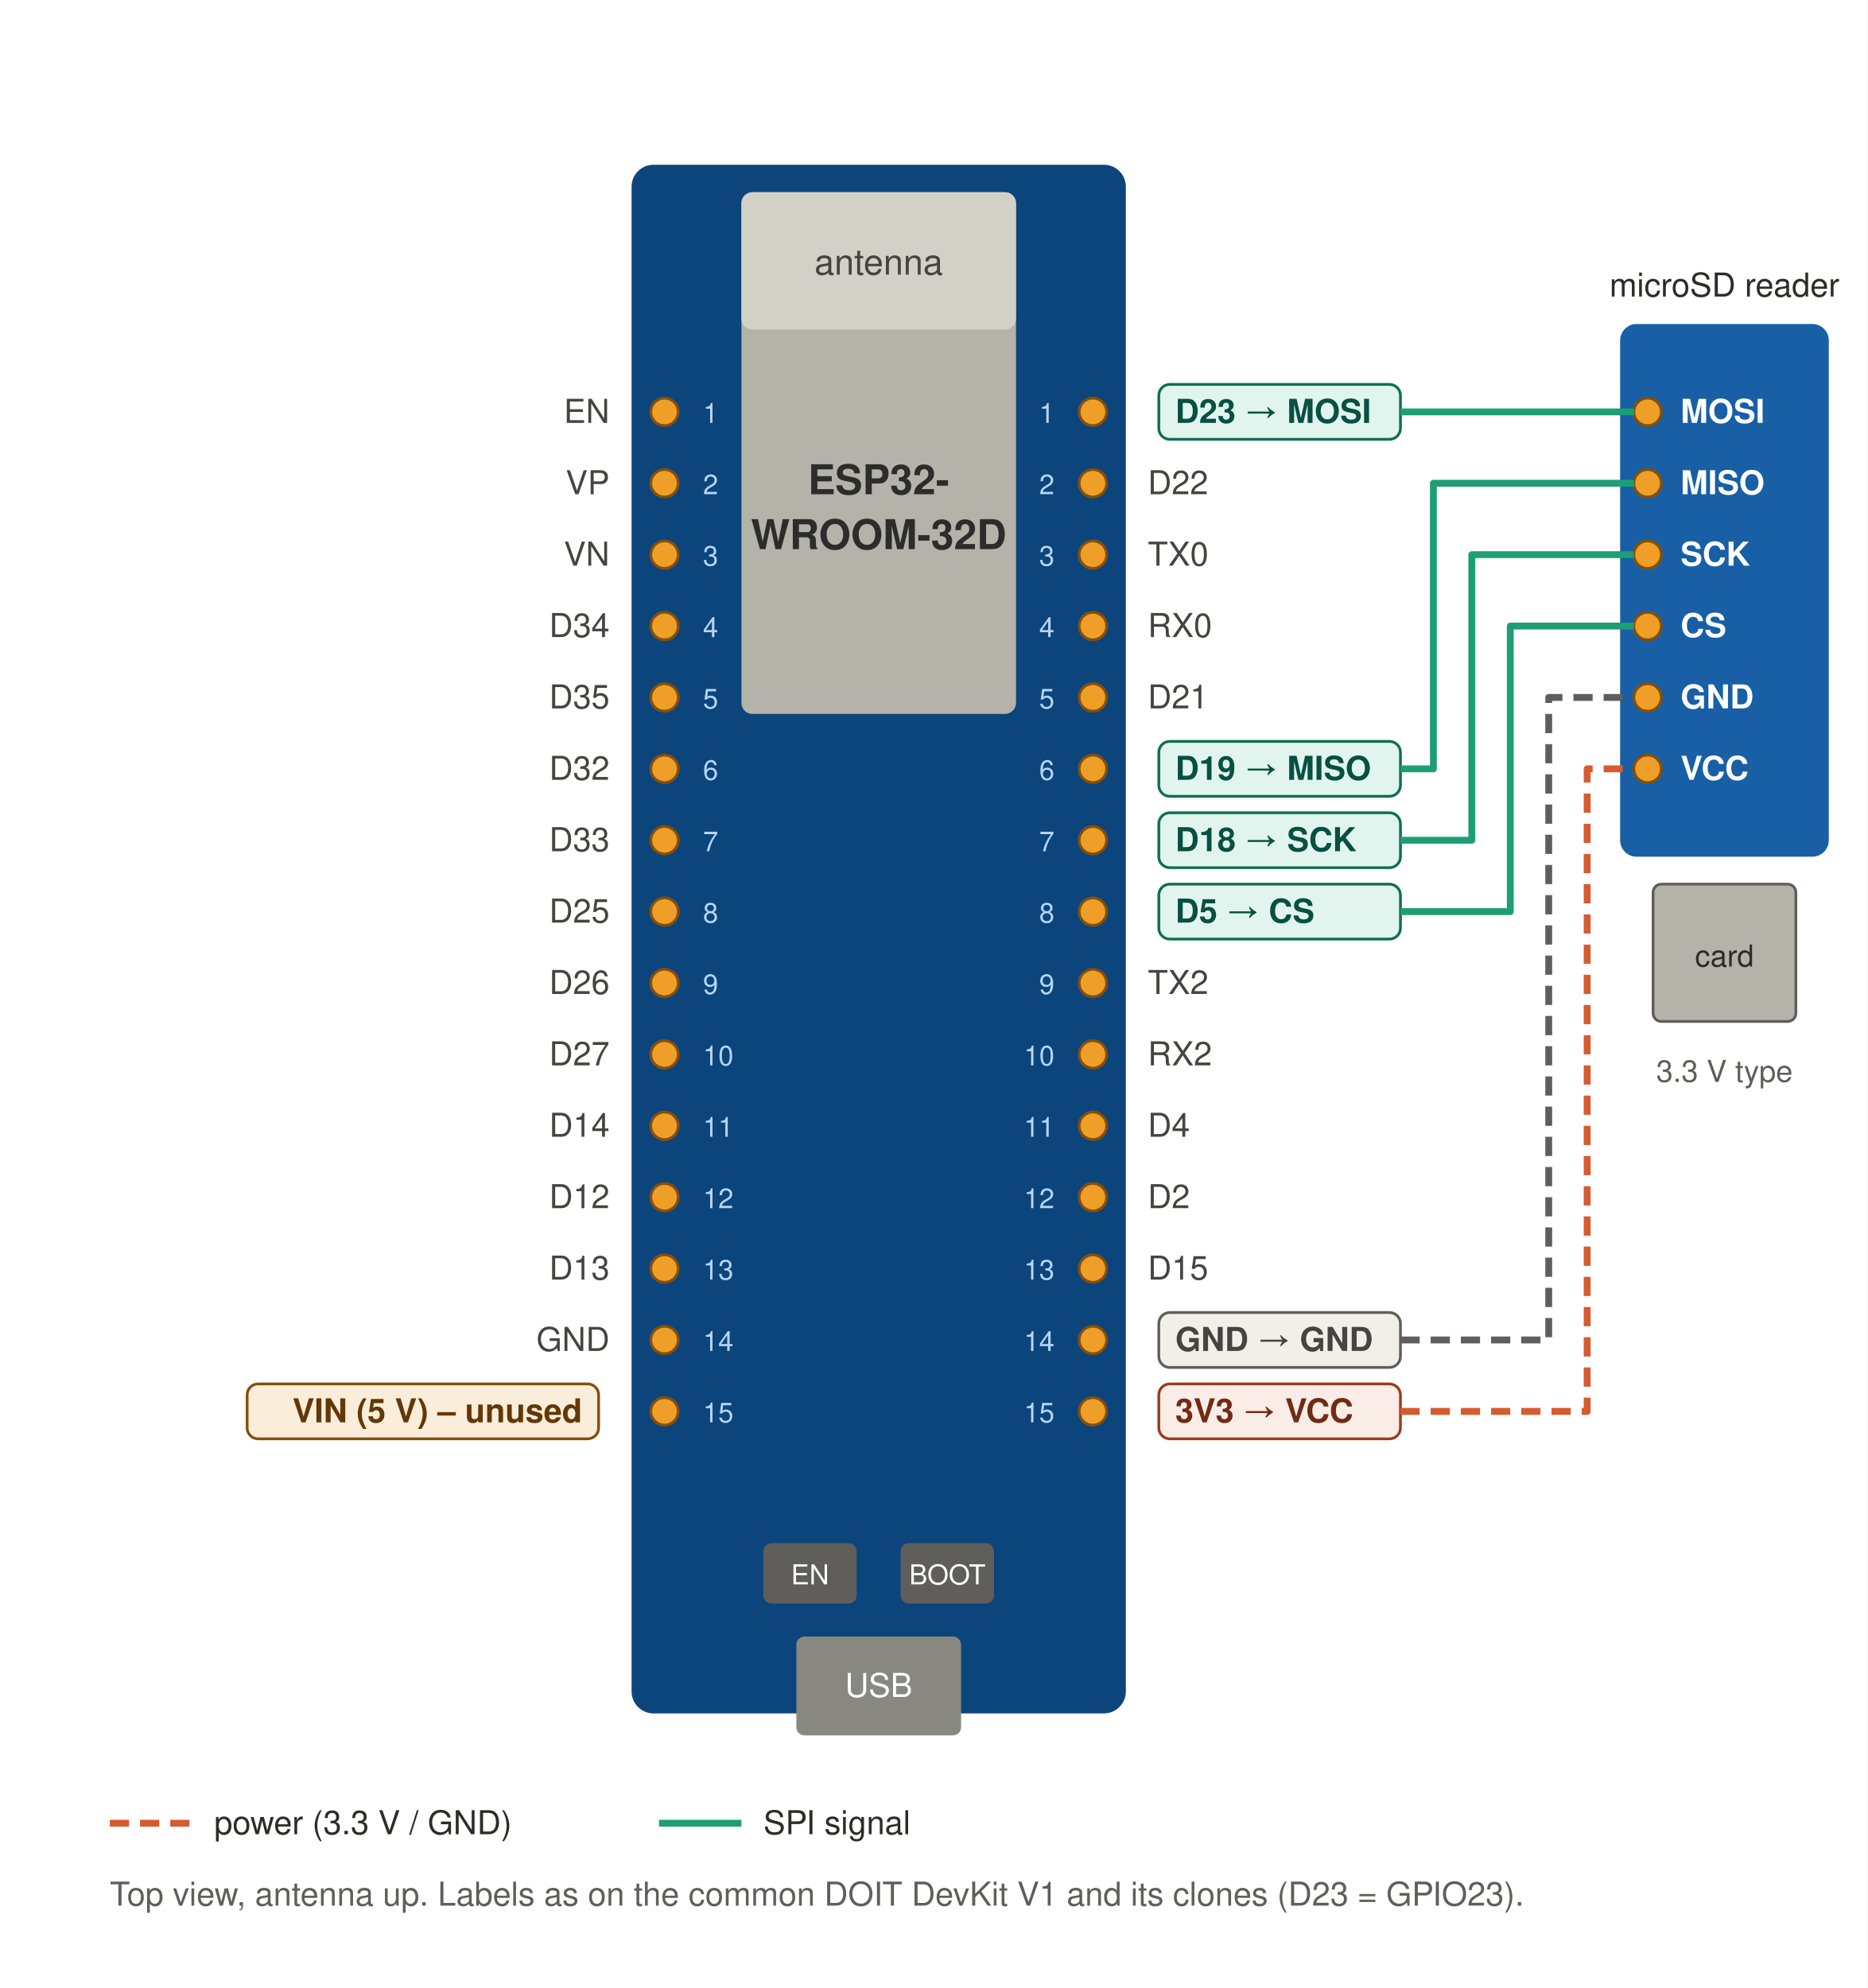
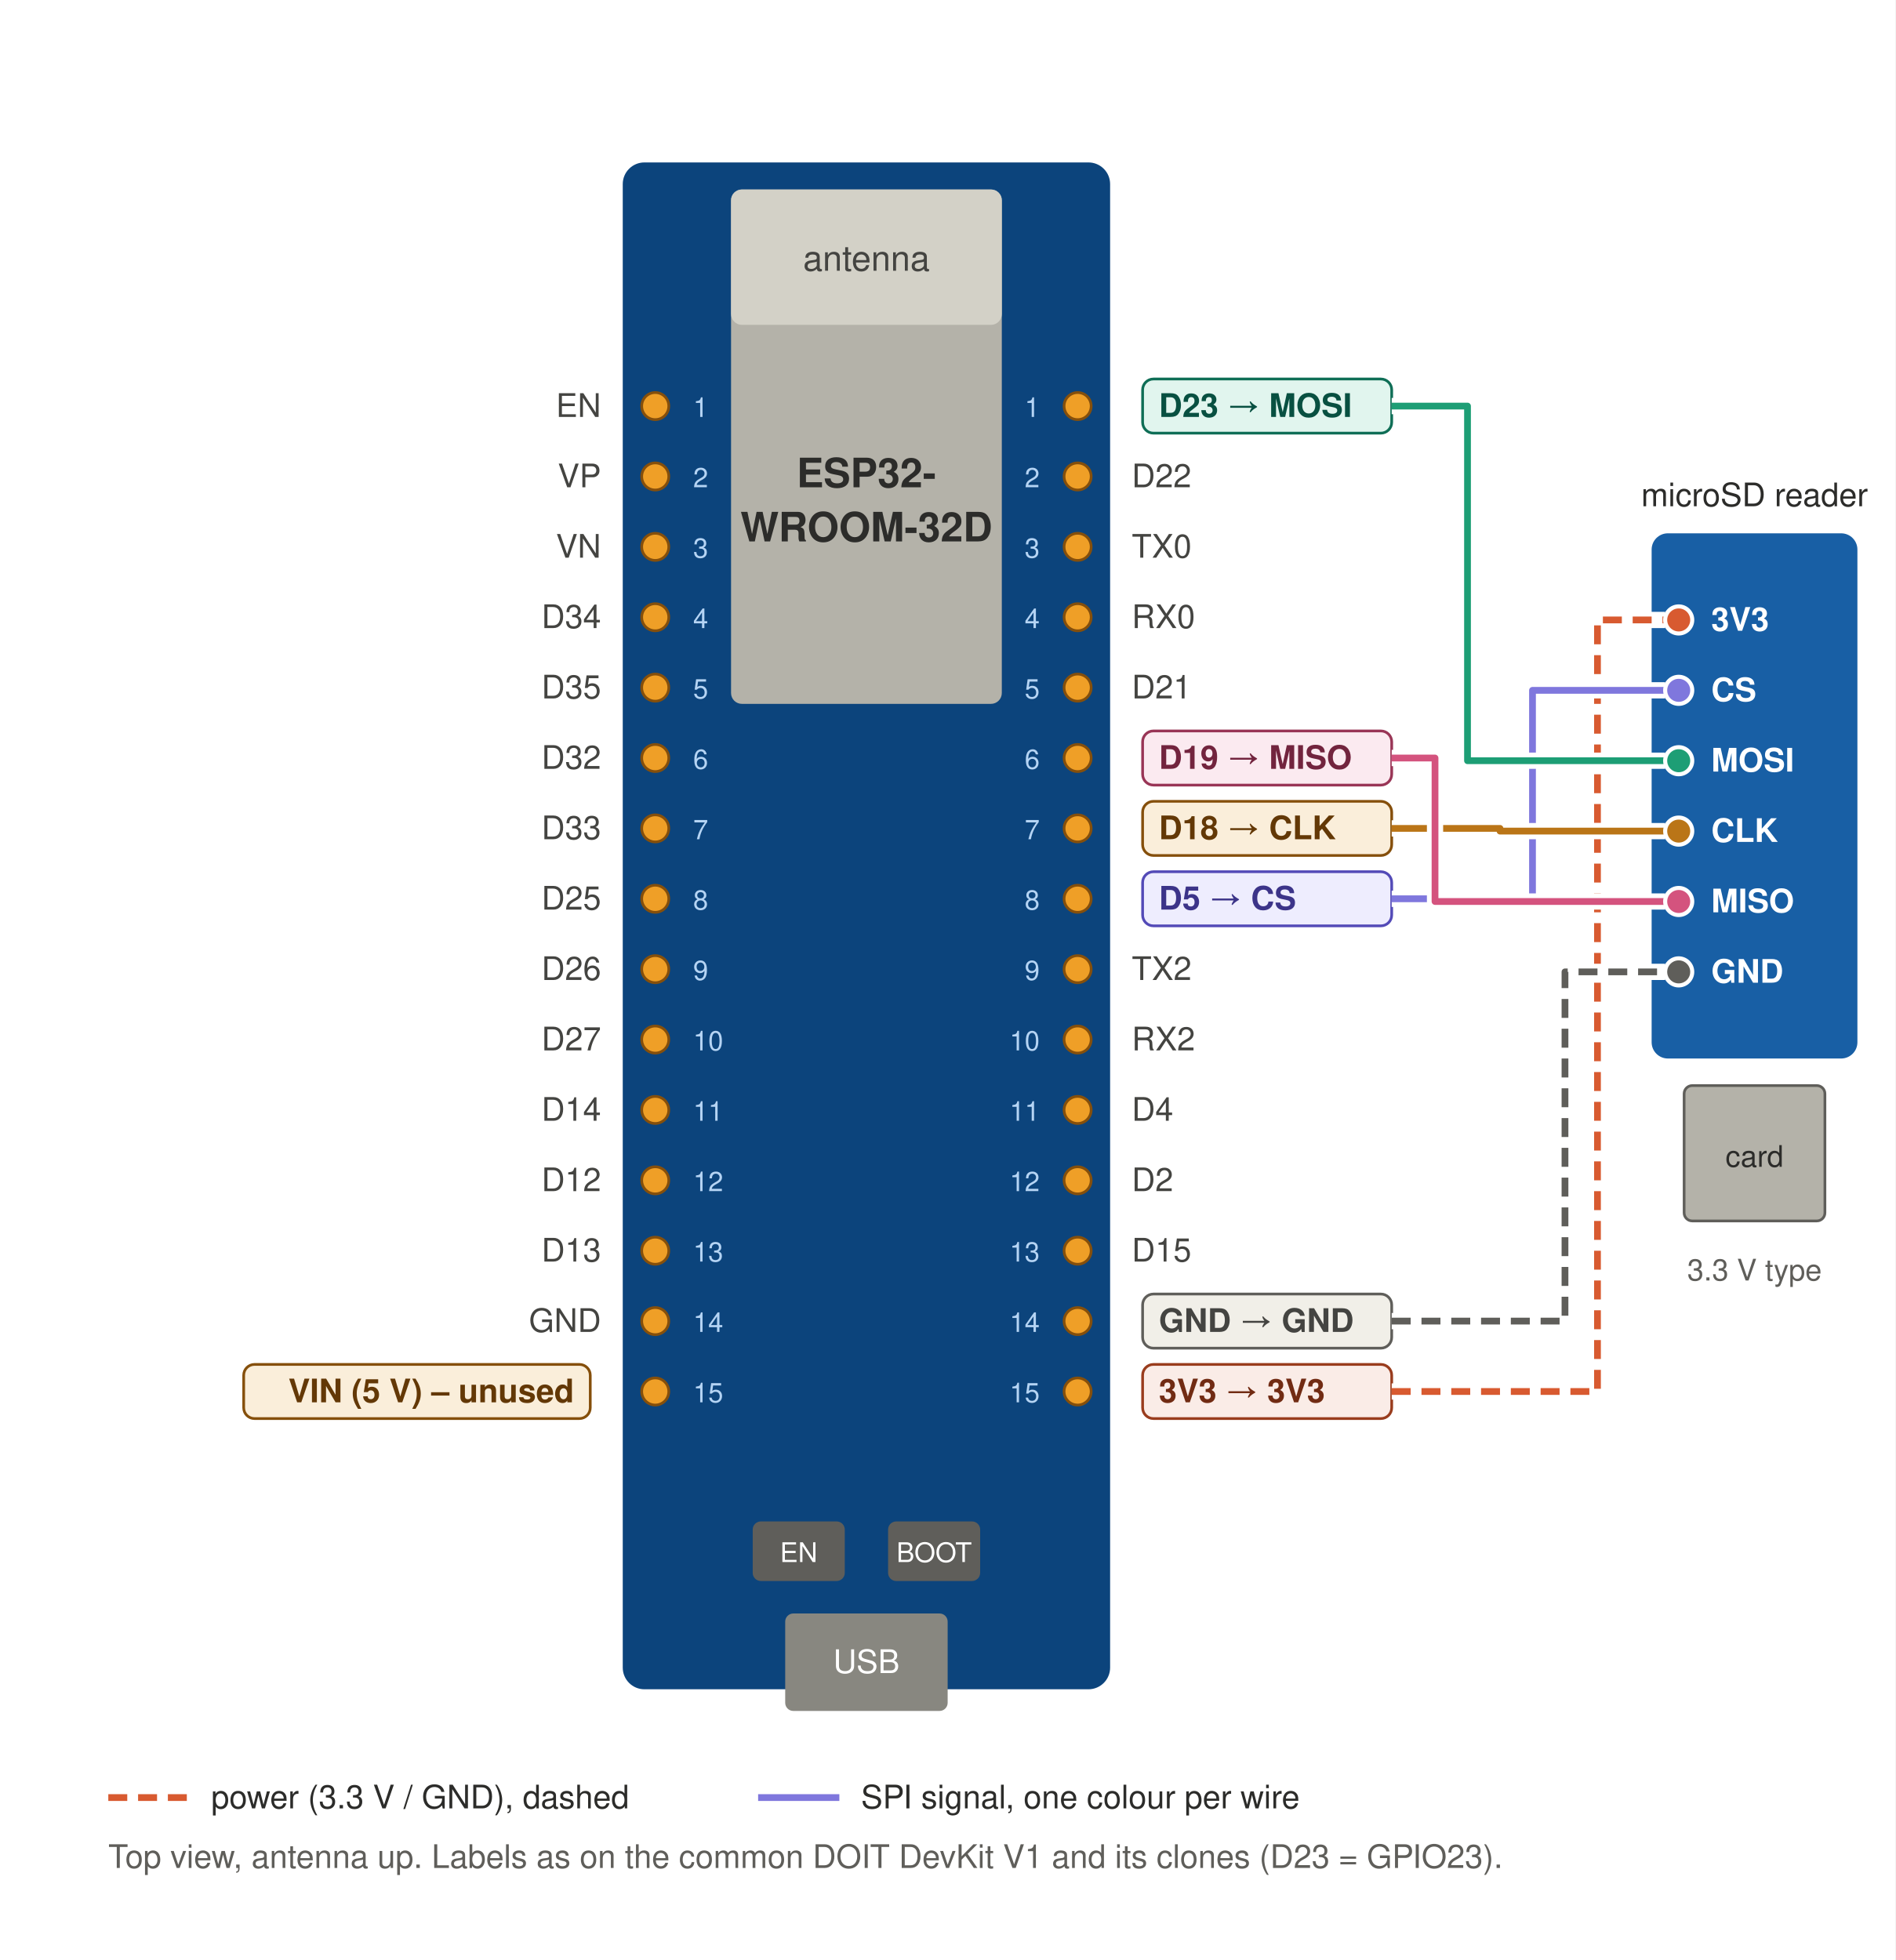
- <svg xmlns="http://www.w3.org/2000/svg" width="680" height="724" viewBox="0 0 680 724" font-family="Helvetica, Arial, sans-serif">
-   <rect width="680" height="724" fill="#ffffff" />
+ <svg xmlns="http://www.w3.org/2000/svg" width="700" height="724" viewBox="0 0 700 724" font-family="Helvetica, Arial, sans-serif">
+   <rect width="700" height="724" fill="#ffffff" />
  <rect x="230" y="60" width="180" height="564" rx="8" fill="#0C447C" />
  <rect x="270" y="70" width="100" height="190" rx="4" fill="#B4B2A9" />
  <rect x="270" y="70" width="100" height="50" rx="4" fill="#D3D1C7" />
  <text x="320.0" y="100" font-size="13" text-anchor="middle" fill="#444441">antenna</text>
  <text x="320.0" y="180" font-size="15" font-weight="bold" text-anchor="middle" fill="#2C2C2A">ESP32-</text>
  <text x="320.0" y="200" font-size="15" font-weight="bold" text-anchor="middle" fill="#2C2C2A">WROOM-32D</text>
  <rect x="290.0" y="596" width="60" height="36" rx="3" fill="#888780" />
  <text x="320.0" y="618" font-size="12" text-anchor="middle" fill="#ffffff">USB</text>
  <rect x="278" y="562" width="34" height="22" rx="3" fill="#5F5E5A" />
  <text x="295" y="577" font-size="10" text-anchor="middle" fill="#fff">EN</text>
  <rect x="328" y="562" width="34" height="22" rx="3" fill="#5F5E5A" />
  <text x="345" y="577" font-size="10" text-anchor="middle" fill="#fff">BOOT</text>
  <circle cx="242" cy="150" r="5" fill="#EF9F27" stroke="#854F0B" stroke-width="1" />
  <circle cx="398" cy="150" r="5" fill="#EF9F27" stroke="#854F0B" stroke-width="1" />
  <text x="256" y="154" font-size="10" fill="#B5D4F4">1</text>
  <text x="384" y="154" font-size="10" text-anchor="end" fill="#B5D4F4">1</text>
  <text x="222" y="154" font-size="12" text-anchor="end" fill="#444441">EN</text>
-   <rect x="422" y="140" width="88" height="20" rx="4" fill="#E1F5EE" stroke="#0F6E56" stroke-width="1" />
+   <rect x="422" y="140" width="92" height="20" rx="4" fill="#E1F5EE" stroke="#0F6E56" stroke-width="1" />
  <text x="428" y="154" font-size="12" font-weight="bold" text-anchor="start" fill="#085041">D23 → MOSI</text>
  <circle cx="242" cy="176" r="5" fill="#EF9F27" stroke="#854F0B" stroke-width="1" />
  <circle cx="398" cy="176" r="5" fill="#EF9F27" stroke="#854F0B" stroke-width="1" />
  <text x="256" y="180" font-size="10" fill="#B5D4F4">2</text>
  <text x="384" y="180" font-size="10" text-anchor="end" fill="#B5D4F4">2</text>
  <text x="222" y="180" font-size="12" text-anchor="end" fill="#444441">VP</text>
  <text x="418" y="180" font-size="12" fill="#444441">D22</text>
  <circle cx="242" cy="202" r="5" fill="#EF9F27" stroke="#854F0B" stroke-width="1" />
  <circle cx="398" cy="202" r="5" fill="#EF9F27" stroke="#854F0B" stroke-width="1" />
  <text x="256" y="206" font-size="10" fill="#B5D4F4">3</text>
  <text x="384" y="206" font-size="10" text-anchor="end" fill="#B5D4F4">3</text>
  <text x="222" y="206" font-size="12" text-anchor="end" fill="#444441">VN</text>
  <text x="418" y="206" font-size="12" fill="#444441">TX0</text>
  <circle cx="242" cy="228" r="5" fill="#EF9F27" stroke="#854F0B" stroke-width="1" />
  <circle cx="398" cy="228" r="5" fill="#EF9F27" stroke="#854F0B" stroke-width="1" />
  <text x="256" y="232" font-size="10" fill="#B5D4F4">4</text>
  <text x="384" y="232" font-size="10" text-anchor="end" fill="#B5D4F4">4</text>
  <text x="222" y="232" font-size="12" text-anchor="end" fill="#444441">D34</text>
  <text x="418" y="232" font-size="12" fill="#444441">RX0</text>
  <circle cx="242" cy="254" r="5" fill="#EF9F27" stroke="#854F0B" stroke-width="1" />
  <circle cx="398" cy="254" r="5" fill="#EF9F27" stroke="#854F0B" stroke-width="1" />
  <text x="256" y="258" font-size="10" fill="#B5D4F4">5</text>
  <text x="384" y="258" font-size="10" text-anchor="end" fill="#B5D4F4">5</text>
  <text x="222" y="258" font-size="12" text-anchor="end" fill="#444441">D35</text>
  <text x="418" y="258" font-size="12" fill="#444441">D21</text>
  <circle cx="242" cy="280" r="5" fill="#EF9F27" stroke="#854F0B" stroke-width="1" />
  <circle cx="398" cy="280" r="5" fill="#EF9F27" stroke="#854F0B" stroke-width="1" />
  <text x="256" y="284" font-size="10" fill="#B5D4F4">6</text>
  <text x="384" y="284" font-size="10" text-anchor="end" fill="#B5D4F4">6</text>
  <text x="222" y="284" font-size="12" text-anchor="end" fill="#444441">D32</text>
-   <rect x="422" y="270" width="88" height="20" rx="4" fill="#E1F5EE" stroke="#0F6E56" stroke-width="1" />
-   <text x="428" y="284" font-size="12" font-weight="bold" text-anchor="start" fill="#085041">D19 → MISO</text>
+   <rect x="422" y="270" width="92" height="20" rx="4" fill="#FBEAF0" stroke="#993556" stroke-width="1" />
+   <text x="428" y="284" font-size="12" font-weight="bold" text-anchor="start" fill="#72243E">D19 → MISO</text>
  <circle cx="242" cy="306" r="5" fill="#EF9F27" stroke="#854F0B" stroke-width="1" />
  <circle cx="398" cy="306" r="5" fill="#EF9F27" stroke="#854F0B" stroke-width="1" />
  <text x="256" y="310" font-size="10" fill="#B5D4F4">7</text>
  <text x="384" y="310" font-size="10" text-anchor="end" fill="#B5D4F4">7</text>
  <text x="222" y="310" font-size="12" text-anchor="end" fill="#444441">D33</text>
-   <rect x="422" y="296" width="88" height="20" rx="4" fill="#E1F5EE" stroke="#0F6E56" stroke-width="1" />
-   <text x="428" y="310" font-size="12" font-weight="bold" text-anchor="start" fill="#085041">D18 → SCK</text>
+   <rect x="422" y="296" width="92" height="20" rx="4" fill="#FAEEDA" stroke="#854F0B" stroke-width="1" />
+   <text x="428" y="310" font-size="12" font-weight="bold" text-anchor="start" fill="#633806">D18 → CLK</text>
  <circle cx="242" cy="332" r="5" fill="#EF9F27" stroke="#854F0B" stroke-width="1" />
  <circle cx="398" cy="332" r="5" fill="#EF9F27" stroke="#854F0B" stroke-width="1" />
  <text x="256" y="336" font-size="10" fill="#B5D4F4">8</text>
  <text x="384" y="336" font-size="10" text-anchor="end" fill="#B5D4F4">8</text>
  <text x="222" y="336" font-size="12" text-anchor="end" fill="#444441">D25</text>
-   <rect x="422" y="322" width="88" height="20" rx="4" fill="#E1F5EE" stroke="#0F6E56" stroke-width="1" />
-   <text x="428" y="336" font-size="12" font-weight="bold" text-anchor="start" fill="#085041">D5 → CS</text>
+   <rect x="422" y="322" width="92" height="20" rx="4" fill="#EEEDFE" stroke="#534AB7" stroke-width="1" />
+   <text x="428" y="336" font-size="12" font-weight="bold" text-anchor="start" fill="#3C3489">D5 → CS</text>
  <circle cx="242" cy="358" r="5" fill="#EF9F27" stroke="#854F0B" stroke-width="1" />
  <circle cx="398" cy="358" r="5" fill="#EF9F27" stroke="#854F0B" stroke-width="1" />
  <text x="256" y="362" font-size="10" fill="#B5D4F4">9</text>
  <text x="384" y="362" font-size="10" text-anchor="end" fill="#B5D4F4">9</text>
  <text x="222" y="362" font-size="12" text-anchor="end" fill="#444441">D26</text>
  <text x="418" y="362" font-size="12" fill="#444441">TX2</text>
  <circle cx="242" cy="384" r="5" fill="#EF9F27" stroke="#854F0B" stroke-width="1" />
  <circle cx="398" cy="384" r="5" fill="#EF9F27" stroke="#854F0B" stroke-width="1" />
  <text x="256" y="388" font-size="10" fill="#B5D4F4">10</text>
  <text x="384" y="388" font-size="10" text-anchor="end" fill="#B5D4F4">10</text>
  <text x="222" y="388" font-size="12" text-anchor="end" fill="#444441">D27</text>
  <text x="418" y="388" font-size="12" fill="#444441">RX2</text>
  <circle cx="242" cy="410" r="5" fill="#EF9F27" stroke="#854F0B" stroke-width="1" />
  <circle cx="398" cy="410" r="5" fill="#EF9F27" stroke="#854F0B" stroke-width="1" />
  <text x="256" y="414" font-size="10" fill="#B5D4F4">11</text>
  <text x="384" y="414" font-size="10" text-anchor="end" fill="#B5D4F4">11</text>
  <text x="222" y="414" font-size="12" text-anchor="end" fill="#444441">D14</text>
  <text x="418" y="414" font-size="12" fill="#444441">D4</text>
  <circle cx="242" cy="436" r="5" fill="#EF9F27" stroke="#854F0B" stroke-width="1" />
  <circle cx="398" cy="436" r="5" fill="#EF9F27" stroke="#854F0B" stroke-width="1" />
  <text x="256" y="440" font-size="10" fill="#B5D4F4">12</text>
  <text x="384" y="440" font-size="10" text-anchor="end" fill="#B5D4F4">12</text>
  <text x="222" y="440" font-size="12" text-anchor="end" fill="#444441">D12</text>
  <text x="418" y="440" font-size="12" fill="#444441">D2</text>
  <circle cx="242" cy="462" r="5" fill="#EF9F27" stroke="#854F0B" stroke-width="1" />
  <circle cx="398" cy="462" r="5" fill="#EF9F27" stroke="#854F0B" stroke-width="1" />
  <text x="256" y="466" font-size="10" fill="#B5D4F4">13</text>
  <text x="384" y="466" font-size="10" text-anchor="end" fill="#B5D4F4">13</text>
  <text x="222" y="466" font-size="12" text-anchor="end" fill="#444441">D13</text>
  <text x="418" y="466" font-size="12" fill="#444441">D15</text>
  <circle cx="242" cy="488" r="5" fill="#EF9F27" stroke="#854F0B" stroke-width="1" />
  <circle cx="398" cy="488" r="5" fill="#EF9F27" stroke="#854F0B" stroke-width="1" />
  <text x="256" y="492" font-size="10" fill="#B5D4F4">14</text>
  <text x="384" y="492" font-size="10" text-anchor="end" fill="#B5D4F4">14</text>
  <text x="222" y="492" font-size="12" text-anchor="end" fill="#444441">GND</text>
-   <rect x="422" y="478" width="88" height="20" rx="4" fill="#F1EFE8" stroke="#5F5E5A" stroke-width="1" />
+   <rect x="422" y="478" width="92" height="20" rx="4" fill="#F1EFE8" stroke="#5F5E5A" stroke-width="1" />
  <text x="428" y="492" font-size="12" font-weight="bold" text-anchor="start" fill="#444441">GND → GND</text>
  <circle cx="242" cy="514" r="5" fill="#EF9F27" stroke="#854F0B" stroke-width="1" />
  <circle cx="398" cy="514" r="5" fill="#EF9F27" stroke="#854F0B" stroke-width="1" />
  <text x="256" y="518" font-size="10" fill="#B5D4F4">15</text>
  <text x="384" y="518" font-size="10" text-anchor="end" fill="#B5D4F4">15</text>
  <rect x="90" y="504" width="128" height="20" rx="4" fill="#FAEEDA" stroke="#854F0B" stroke-width="1" />
  <text x="212" y="518" font-size="12" font-weight="bold" text-anchor="end" fill="#633806">VIN (5 V) – unused</text>
-   <rect x="422" y="504" width="88" height="20" rx="4" fill="#FAECE7" stroke="#993C1D" stroke-width="1" />
-   <text x="428" y="518" font-size="12" font-weight="bold" text-anchor="start" fill="#712B13">3V3 → VCC</text>
-   <rect x="590" y="118" width="76" height="194" rx="6" fill="#185FA5" />
-   <rect x="602" y="322" width="52" height="50" rx="3" fill="#B4B2A9" stroke="#5F5E5A" />
-   <text x="628.0" y="352" font-size="11" text-anchor="middle" fill="#2C2C2A">card</text>
-   <text x="628.0" y="394" font-size="11" text-anchor="middle" fill="#5F5E5A">3.3 V type</text>
-   <text x="628.0" y="108" font-size="12" text-anchor="middle" fill="#2C2C2A">microSD reader</text>
-   <circle cx="600" cy="150" r="5" fill="#EF9F27" stroke="#854F0B" />
-   <text x="612" y="154" font-size="12" font-weight="bold" fill="#ffffff">MOSI</text>
-   <circle cx="600" cy="176" r="5" fill="#EF9F27" stroke="#854F0B" />
-   <text x="612" y="180" font-size="12" font-weight="bold" fill="#ffffff">MISO</text>
-   <circle cx="600" cy="202" r="5" fill="#EF9F27" stroke="#854F0B" />
-   <text x="612" y="206" font-size="12" font-weight="bold" fill="#ffffff">SCK</text>
-   <circle cx="600" cy="228" r="5" fill="#EF9F27" stroke="#854F0B" />
-   <text x="612" y="232" font-size="12" font-weight="bold" fill="#ffffff">CS</text>
-   <circle cx="600" cy="254" r="5" fill="#EF9F27" stroke="#854F0B" />
-   <text x="612" y="258" font-size="12" font-weight="bold" fill="#ffffff">GND</text>
-   <circle cx="600" cy="280" r="5" fill="#EF9F27" stroke="#854F0B" />
-   <text x="612" y="284" font-size="12" font-weight="bold" fill="#ffffff">VCC</text>
-   <polyline points="510,150 595,150" fill="none" stroke="#1D9E75" stroke-width="2.5" stroke-linejoin="round" />
-   <polyline points="510,280 522,280 522,176 595,176" fill="none" stroke="#1D9E75" stroke-width="2.5" stroke-linejoin="round" />
-   <polyline points="510,306 536,306 536,202 595,202" fill="none" stroke="#1D9E75" stroke-width="2.5" stroke-linejoin="round" />
-   <polyline points="510,332 550,332 550,228 595,228" fill="none" stroke="#1D9E75" stroke-width="2.5" stroke-linejoin="round" />
-   <polyline points="510,488 564,488 564,254 595,254" fill="none" stroke="#5F5E5A" stroke-width="2.5" stroke-linejoin="round" stroke-dasharray="7 4" />
-   <polyline points="510,514 578,514 578,280 595,280" fill="none" stroke="#D85A30" stroke-width="2.5" stroke-linejoin="round" stroke-dasharray="7 4" />
+   <rect x="422" y="504" width="92" height="20" rx="4" fill="#FAECE7" stroke="#993C1D" stroke-width="1" />
+   <text x="428" y="518" font-size="12" font-weight="bold" text-anchor="start" fill="#712B13">3V3 → 3V3</text>
+   <rect x="610" y="197" width="76" height="194" rx="6" fill="#185FA5" />
+   <rect x="622" y="401" width="52" height="50" rx="3" fill="#B4B2A9" stroke="#5F5E5A" />
+   <text x="648.0" y="431" font-size="11" text-anchor="middle" fill="#2C2C2A">card</text>
+   <text x="648.0" y="473" font-size="11" text-anchor="middle" fill="#5F5E5A">3.3 V type</text>
+   <text x="648.0" y="187" font-size="12" text-anchor="middle" fill="#2C2C2A">microSD reader</text>
+   <polyline points="514,514 590,514 590,229 615,229" fill="none" stroke="#ffffff" stroke-width="6" stroke-linejoin="round" />
+   <polyline points="514,514 590,514 590,229 615,229" fill="none" stroke="#D85A30" stroke-width="2.5" stroke-linejoin="round" stroke-dasharray="7 4" />
+   <polyline points="514,332 566,332 566,255 615,255" fill="none" stroke="#ffffff" stroke-width="6" stroke-linejoin="round" />
+   <polyline points="514,332 566,332 566,255 615,255" fill="none" stroke="#7F77DD" stroke-width="2.5" stroke-linejoin="round" />
+   <polyline points="514,150 542,150 542,281 615,281" fill="none" stroke="#ffffff" stroke-width="6" stroke-linejoin="round" />
+   <polyline points="514,150 542,150 542,281 615,281" fill="none" stroke="#1D9E75" stroke-width="2.5" stroke-linejoin="round" />
+   <polyline points="514,306 554,306 554,307 615,307" fill="none" stroke="#ffffff" stroke-width="6" stroke-linejoin="round" />
+   <polyline points="514,306 554,306 554,307 615,307" fill="none" stroke="#BA7517" stroke-width="2.5" stroke-linejoin="round" />
+   <polyline points="514,280 530,280 530,333 615,333" fill="none" stroke="#ffffff" stroke-width="6" stroke-linejoin="round" />
+   <polyline points="514,280 530,280 530,333 615,333" fill="none" stroke="#D4537E" stroke-width="2.5" stroke-linejoin="round" />
+   <polyline points="514,488 578,488 578,359 615,359" fill="none" stroke="#ffffff" stroke-width="6" stroke-linejoin="round" />
+   <polyline points="514,488 578,488 578,359 615,359" fill="none" stroke="#5F5E5A" stroke-width="2.5" stroke-linejoin="round" stroke-dasharray="7 4" />
+   <circle cx="620" cy="229" r="5" fill="#D85A30" stroke="#ffffff" stroke-width="1.5" />
+   <text x="632" y="233" font-size="12" font-weight="bold" fill="#ffffff">3V3</text>
+   <circle cx="620" cy="255" r="5" fill="#7F77DD" stroke="#ffffff" stroke-width="1.5" />
+   <text x="632" y="259" font-size="12" font-weight="bold" fill="#ffffff">CS</text>
+   <circle cx="620" cy="281" r="5" fill="#1D9E75" stroke="#ffffff" stroke-width="1.5" />
+   <text x="632" y="285" font-size="12" font-weight="bold" fill="#ffffff">MOSI</text>
+   <circle cx="620" cy="307" r="5" fill="#BA7517" stroke="#ffffff" stroke-width="1.5" />
+   <text x="632" y="311" font-size="12" font-weight="bold" fill="#ffffff">CLK</text>
+   <circle cx="620" cy="333" r="5" fill="#D4537E" stroke="#ffffff" stroke-width="1.5" />
+   <text x="632" y="337" font-size="12" font-weight="bold" fill="#ffffff">MISO</text>
+   <circle cx="620" cy="359" r="5" fill="#5F5E5A" stroke="#ffffff" stroke-width="1.5" />
+   <text x="632" y="363" font-size="12" font-weight="bold" fill="#ffffff">GND</text>
  <line x1="40" y1="664" x2="70" y2="664" stroke="#D85A30" stroke-width="2.5" stroke-dasharray="7 4" />
-   <text x="78" y="668" font-size="12" fill="#2C2C2A">power (3.3 V / GND)</text>
-   <line x1="240" y1="664" x2="270" y2="664" stroke="#1D9E75" stroke-width="2.5" />
-   <text x="278" y="668" font-size="12" fill="#2C2C2A">SPI signal</text>
-   <text x="40" y="694" font-size="12" fill="#5F5E5A">Top view, antenna up. Labels as on the common DOIT DevKit V1 and its clones (D23 = GPIO23).</text>
+   <text x="78" y="668" font-size="12" fill="#2C2C2A">power (3.3 V / GND), dashed</text>
+   <line x1="280" y1="664" x2="310" y2="664" stroke="#7F77DD" stroke-width="2.5" />
+   <text x="318" y="668" font-size="12" fill="#2C2C2A">SPI signal, one colour per wire</text>
+   <text x="40" y="690" font-size="12" fill="#5F5E5A">Top view, antenna up. Labels as on the common DOIT DevKit V1 and its clones (D23 = GPIO23).</text>
</svg>
